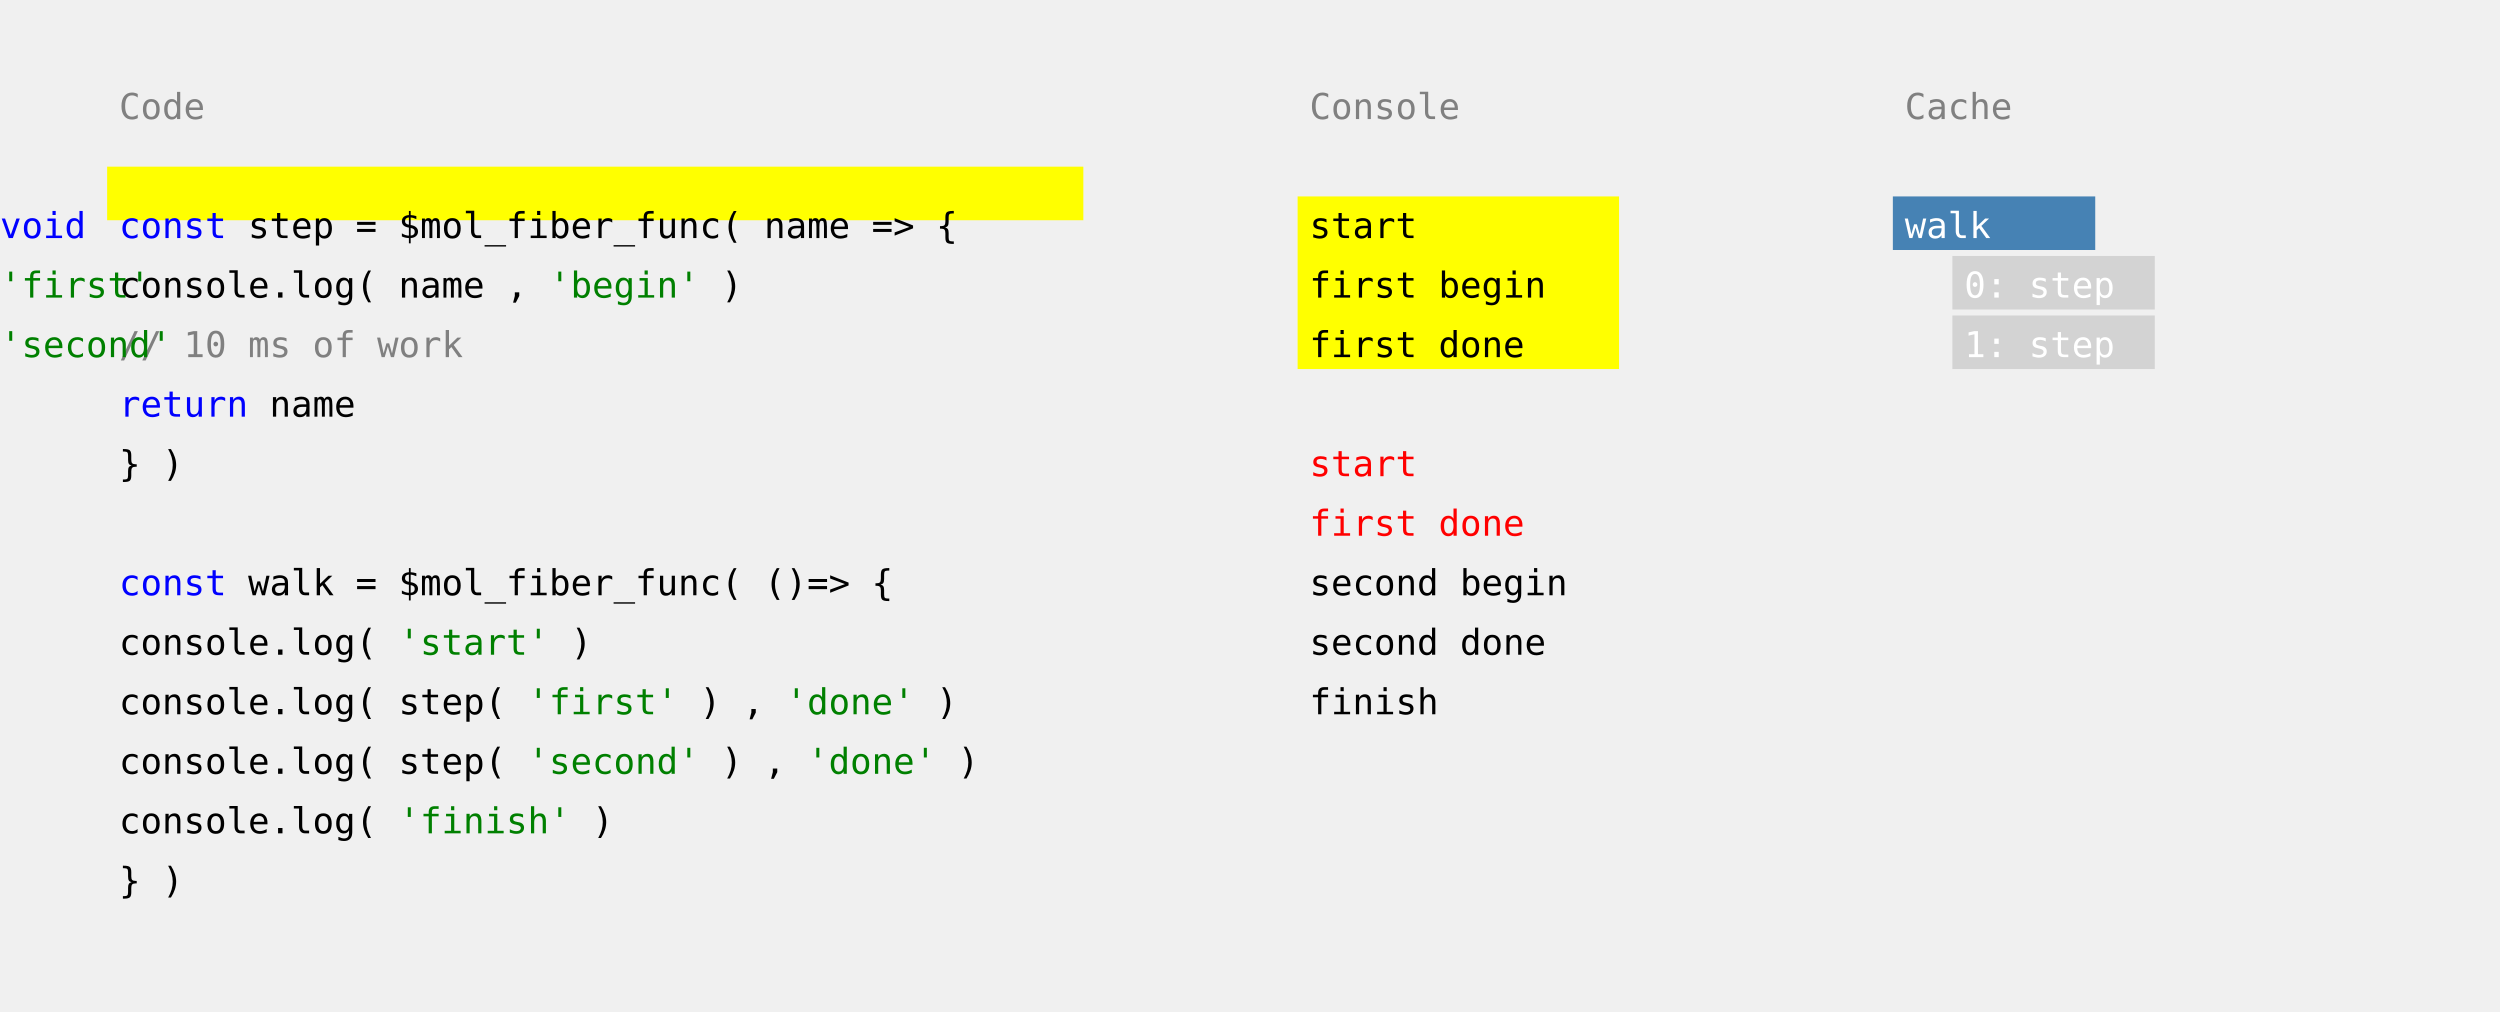
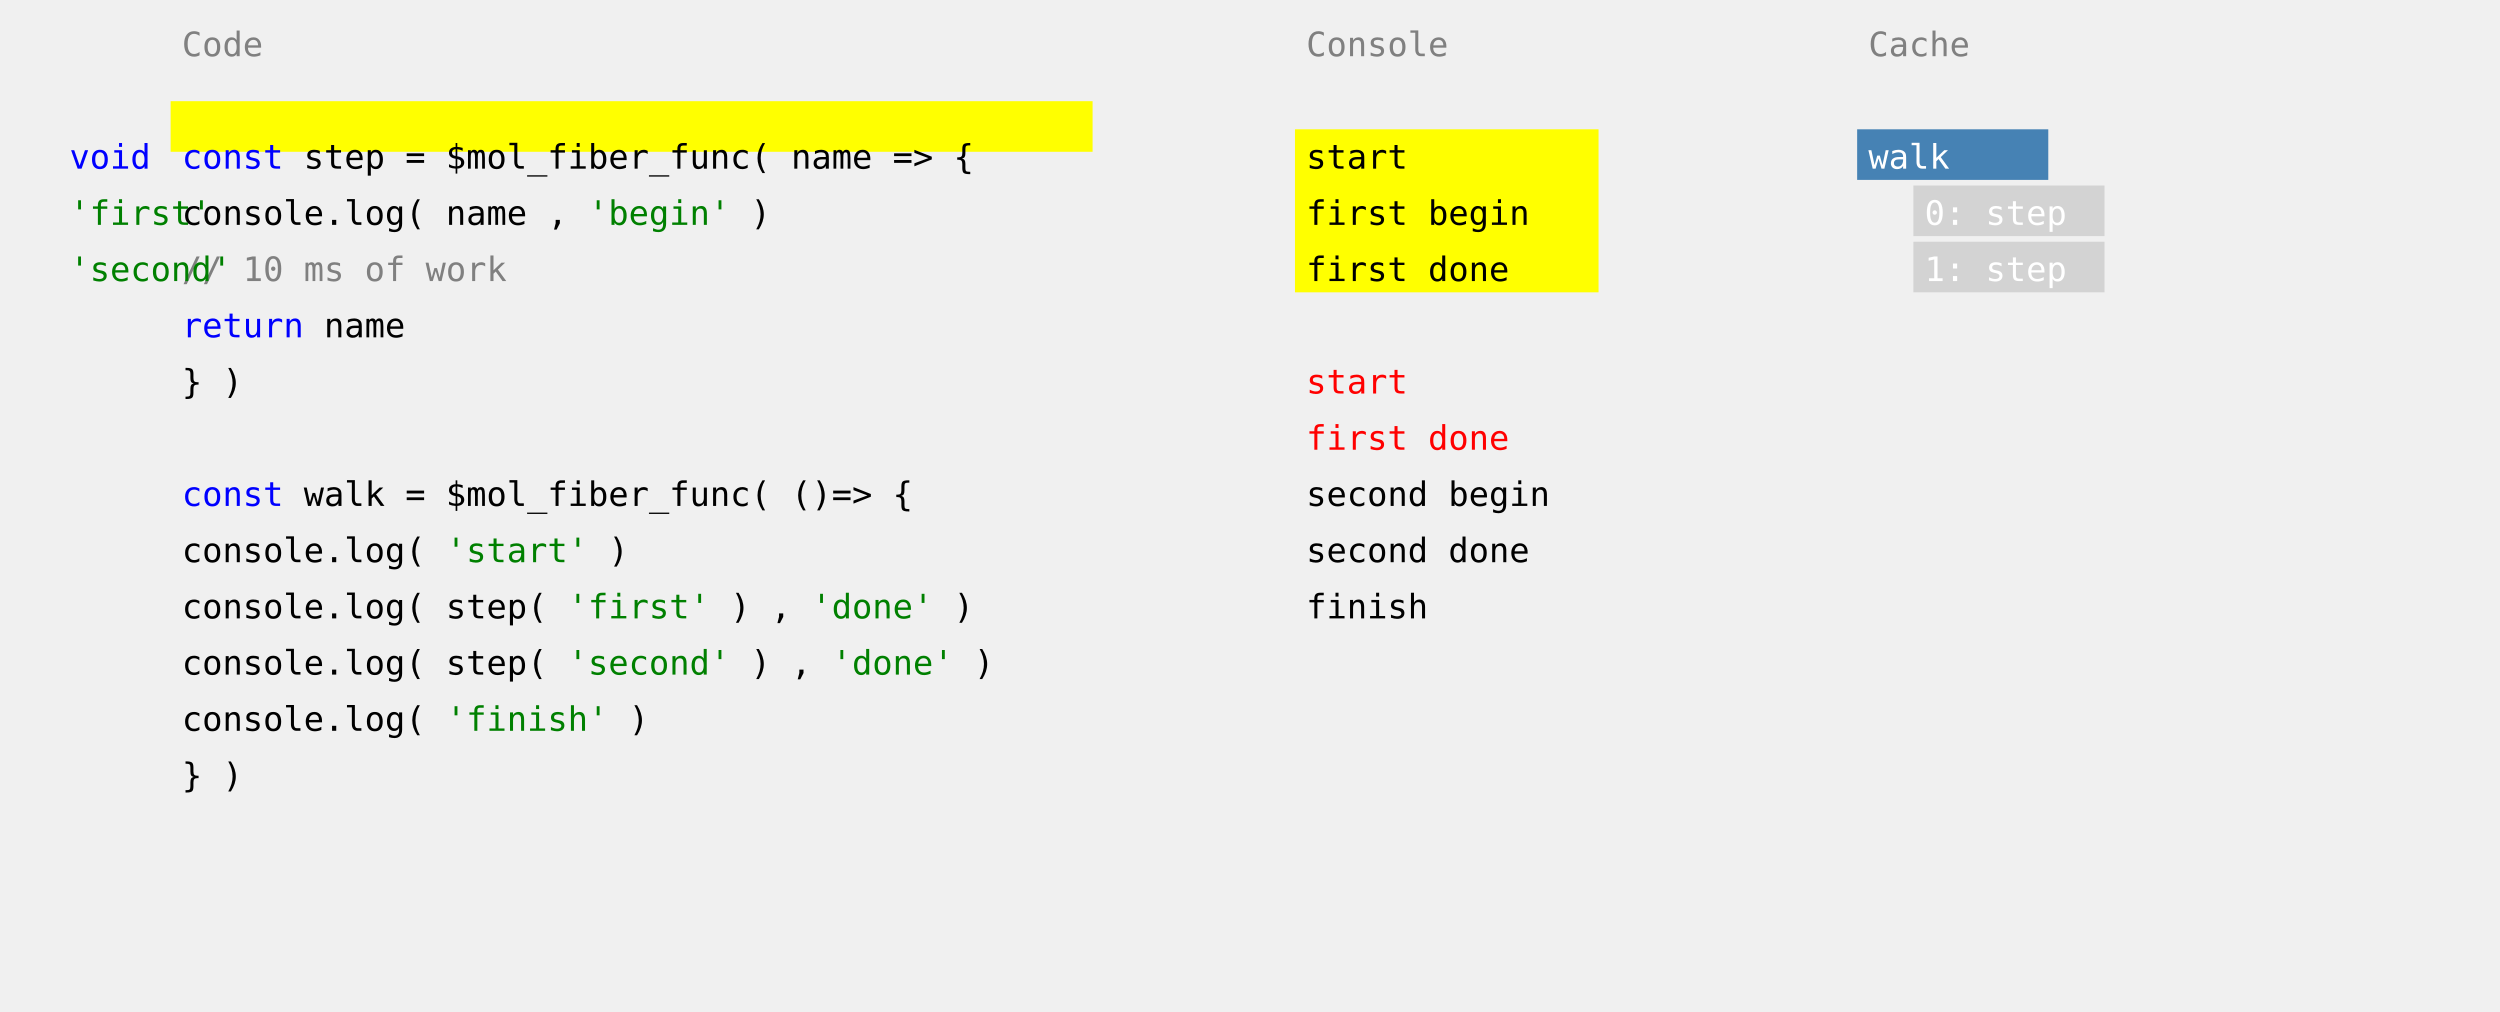
- <svg xmlns="http://www.w3.org/2000/svg" width="840" height="340" viewBox="0 -40 840 300">
+ <svg xmlns="http://www.w3.org/2000/svg" width="840" height="340" viewBox="0 -40 840 360">
  <style>
	* {
		white-space: pre;
		font-family: monospace;
	}

	.header {
		fill: gray;
	}

	.cache rect {
		fill: lightgray;
		stroke: lightgray;
		stroke-width: 8px;
	}

	.cache rect.l {
		fill: steelblue;
		stroke: steelblue;
	}

	.cache text {
		fill: white;
	}

	.row {
		fill: yellow;
		stroke: yellow;
		stroke-width: 8px;
	}

	.token {
		fill: blue;
	}

	.string {
		fill: green;
	}

	.comment {
		fill: gray;
	}

	.bad {
		fill: red;
	}

</style>
  <text class="header" x="40" y="-20">Code</text>
  <rect class="row" x="40" width="320" height="10">
    <animate values="150;170;190;10;30;70;190;210;230;230" attributeName="y" dur="10s" calcMode="discrete" repeatCount="indefinite" />
  </rect>
  <text x="40" y="20">
    <tspan class="token">const</tspan> step = $mol_fiber_func( name =&gt; {</text>
  <text x="40" y="40">    console.log( name , <tspan class="string">'begin'</tspan> )</text>
  <text x="40" y="60">
    <tspan class="comment">// 10 ms of work</tspan>
  </text>
  <text x="40" y="80">
    <tspan class="token">return</tspan> name</text>
  <text x="40" y="100">} )</text>
  <text x="40" y="140">
    <tspan class="token">const</tspan> walk = $mol_fiber_func( ()=&gt; {</text>
  <text x="40" y="160">    console.log( <tspan class="string">'start'</tspan> )</text>
  <text x="40" y="180">    console.log( step( <tspan class="string">'first'</tspan> ) , <tspan class="string">'done'</tspan> )</text>
  <text x="40" y="200">    console.log( step( <tspan class="string">'second'</tspan> ) , <tspan class="string">'done'</tspan> )</text>
  <text x="40" y="220">    console.log( <tspan class="string">'finish'</tspan> )</text>
  <text x="40" y="240">} )</text>
  <text class="header" x="440" y="-20">Console</text>
  <rect class="row" x="440" y="10" width="100" height="50" />
  <rect class="row" x="440" y="90" width="100" height="0">
    <animate values="10;30;30;30;50;50;70;90;90;90" attributeName="height" dur="10s" calcMode="discrete" repeatCount="indefinite" />
  </rect>
  <text x="440" y="20">start</text>
  <text x="440" y="40">first begin</text>
  <text x="440" y="60">first done</text>
  <text class="bad" x="440" y="100">start</text>
  <text class="bad" x="440" y="120">first done</text>
  <text x="440" y="140">second begin</text>
  <text x="440" y="160">second done</text>
  <text x="440" y="180">finish</text>
  <text class="header" x="640" y="-20">Cache</text>
  <text y="20">
    <tspan class="token">void</tspan>
    <animate values="640;640;640;640;640;640;640;640;710;710" attributeName="x" dur="10s" calcMode="discrete" repeatCount="indefinite" />
  </text>
  <g class="cache">
    <rect x="640" y="10" width="60" height="10" class="l" />
    <text x="640" y="20">walk</text>
  </g>
  <text y="40">
    <tspan class="string">'first'</tspan>
    <animate values="730;730;730;730;730;730;730;730;670;670" attributeName="x" dur="10s" calcMode="discrete" repeatCount="indefinite" />
  </text>
  <g class="cache">
    <rect x="660" y="30" width="60" height="10">
      <animate values="l;l;l;l;l;l;l;l;o;o" attributeName="class" dur="10s" calcMode="discrete" repeatCount="indefinite" />
    </rect>
    <text x="660" y="40">0: step</text>
  </g>
  <text y="60">
    <tspan class="string">'second'</tspan>
    <animate values="670;670;670;670;670;730;730;730;670;670" attributeName="x" dur="10s" calcMode="discrete" repeatCount="indefinite" />
  </text>
  <g class="cache">
    <rect x="660" y="50" width="60" height="10">
      <animate values="l;l;l;l;l;l;l;l;o;o" attributeName="class" dur="10s" calcMode="discrete" repeatCount="indefinite" />
    </rect>
    <text x="660" y="60">1: step</text>
  </g>
</svg>
